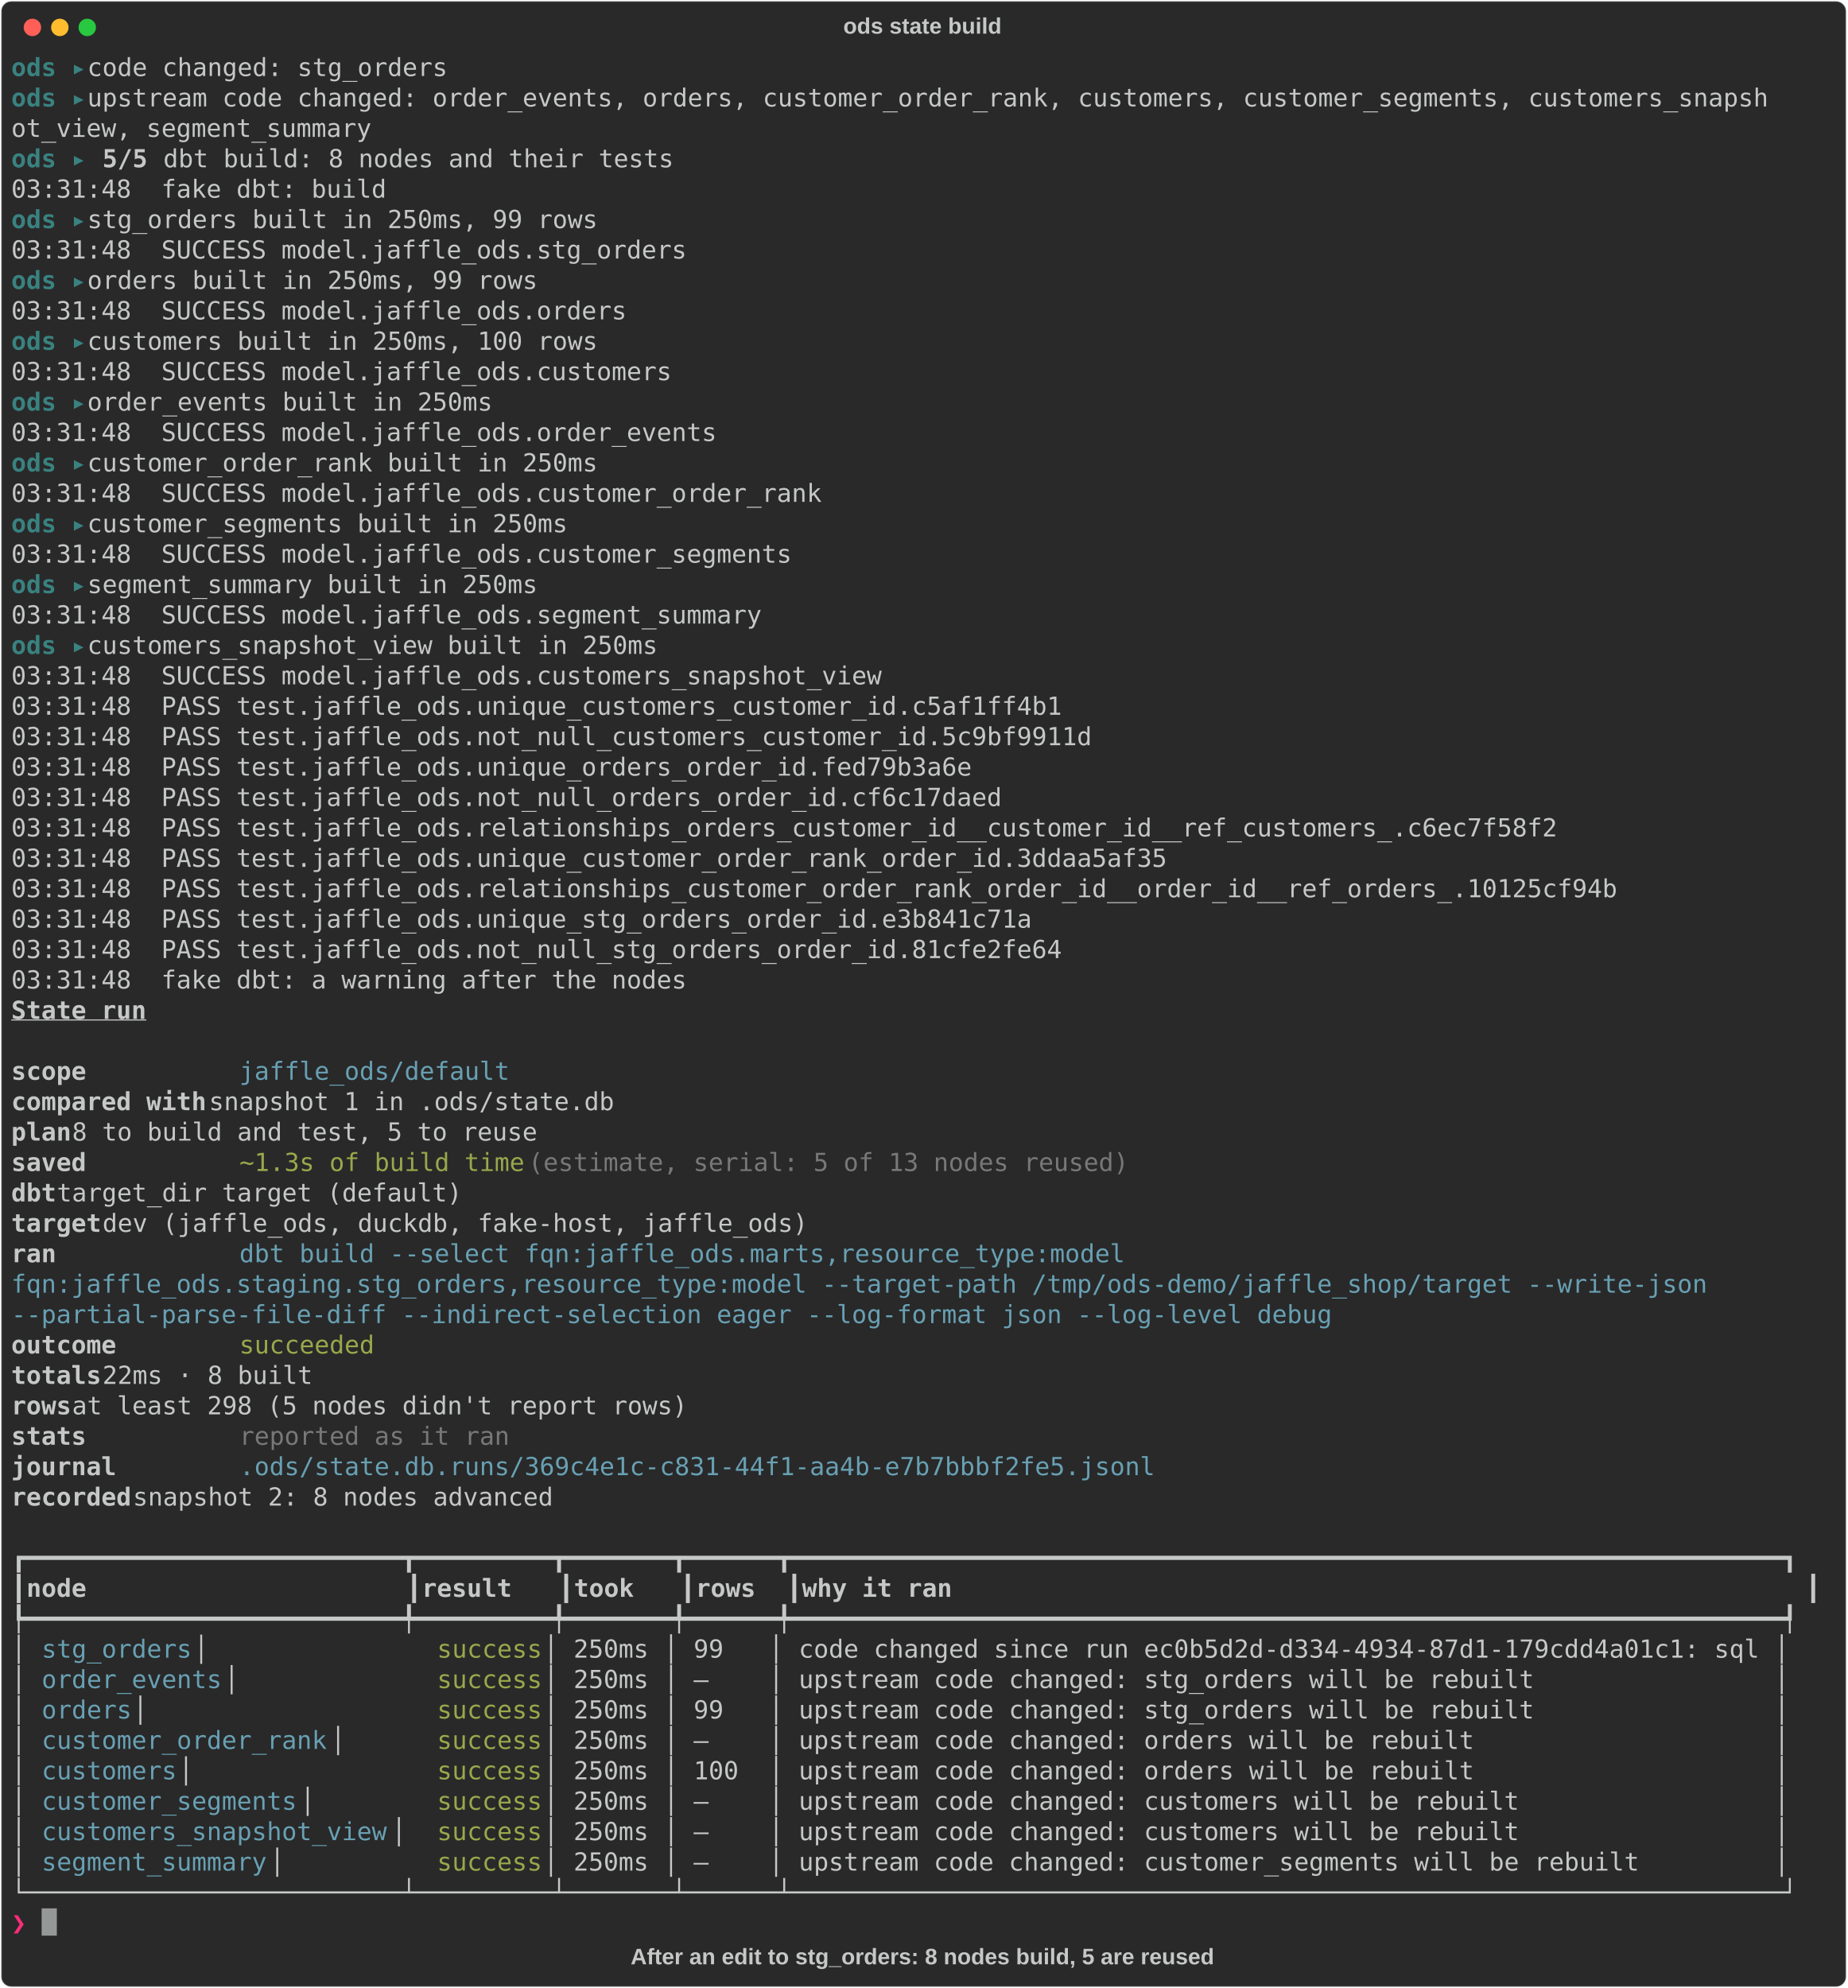
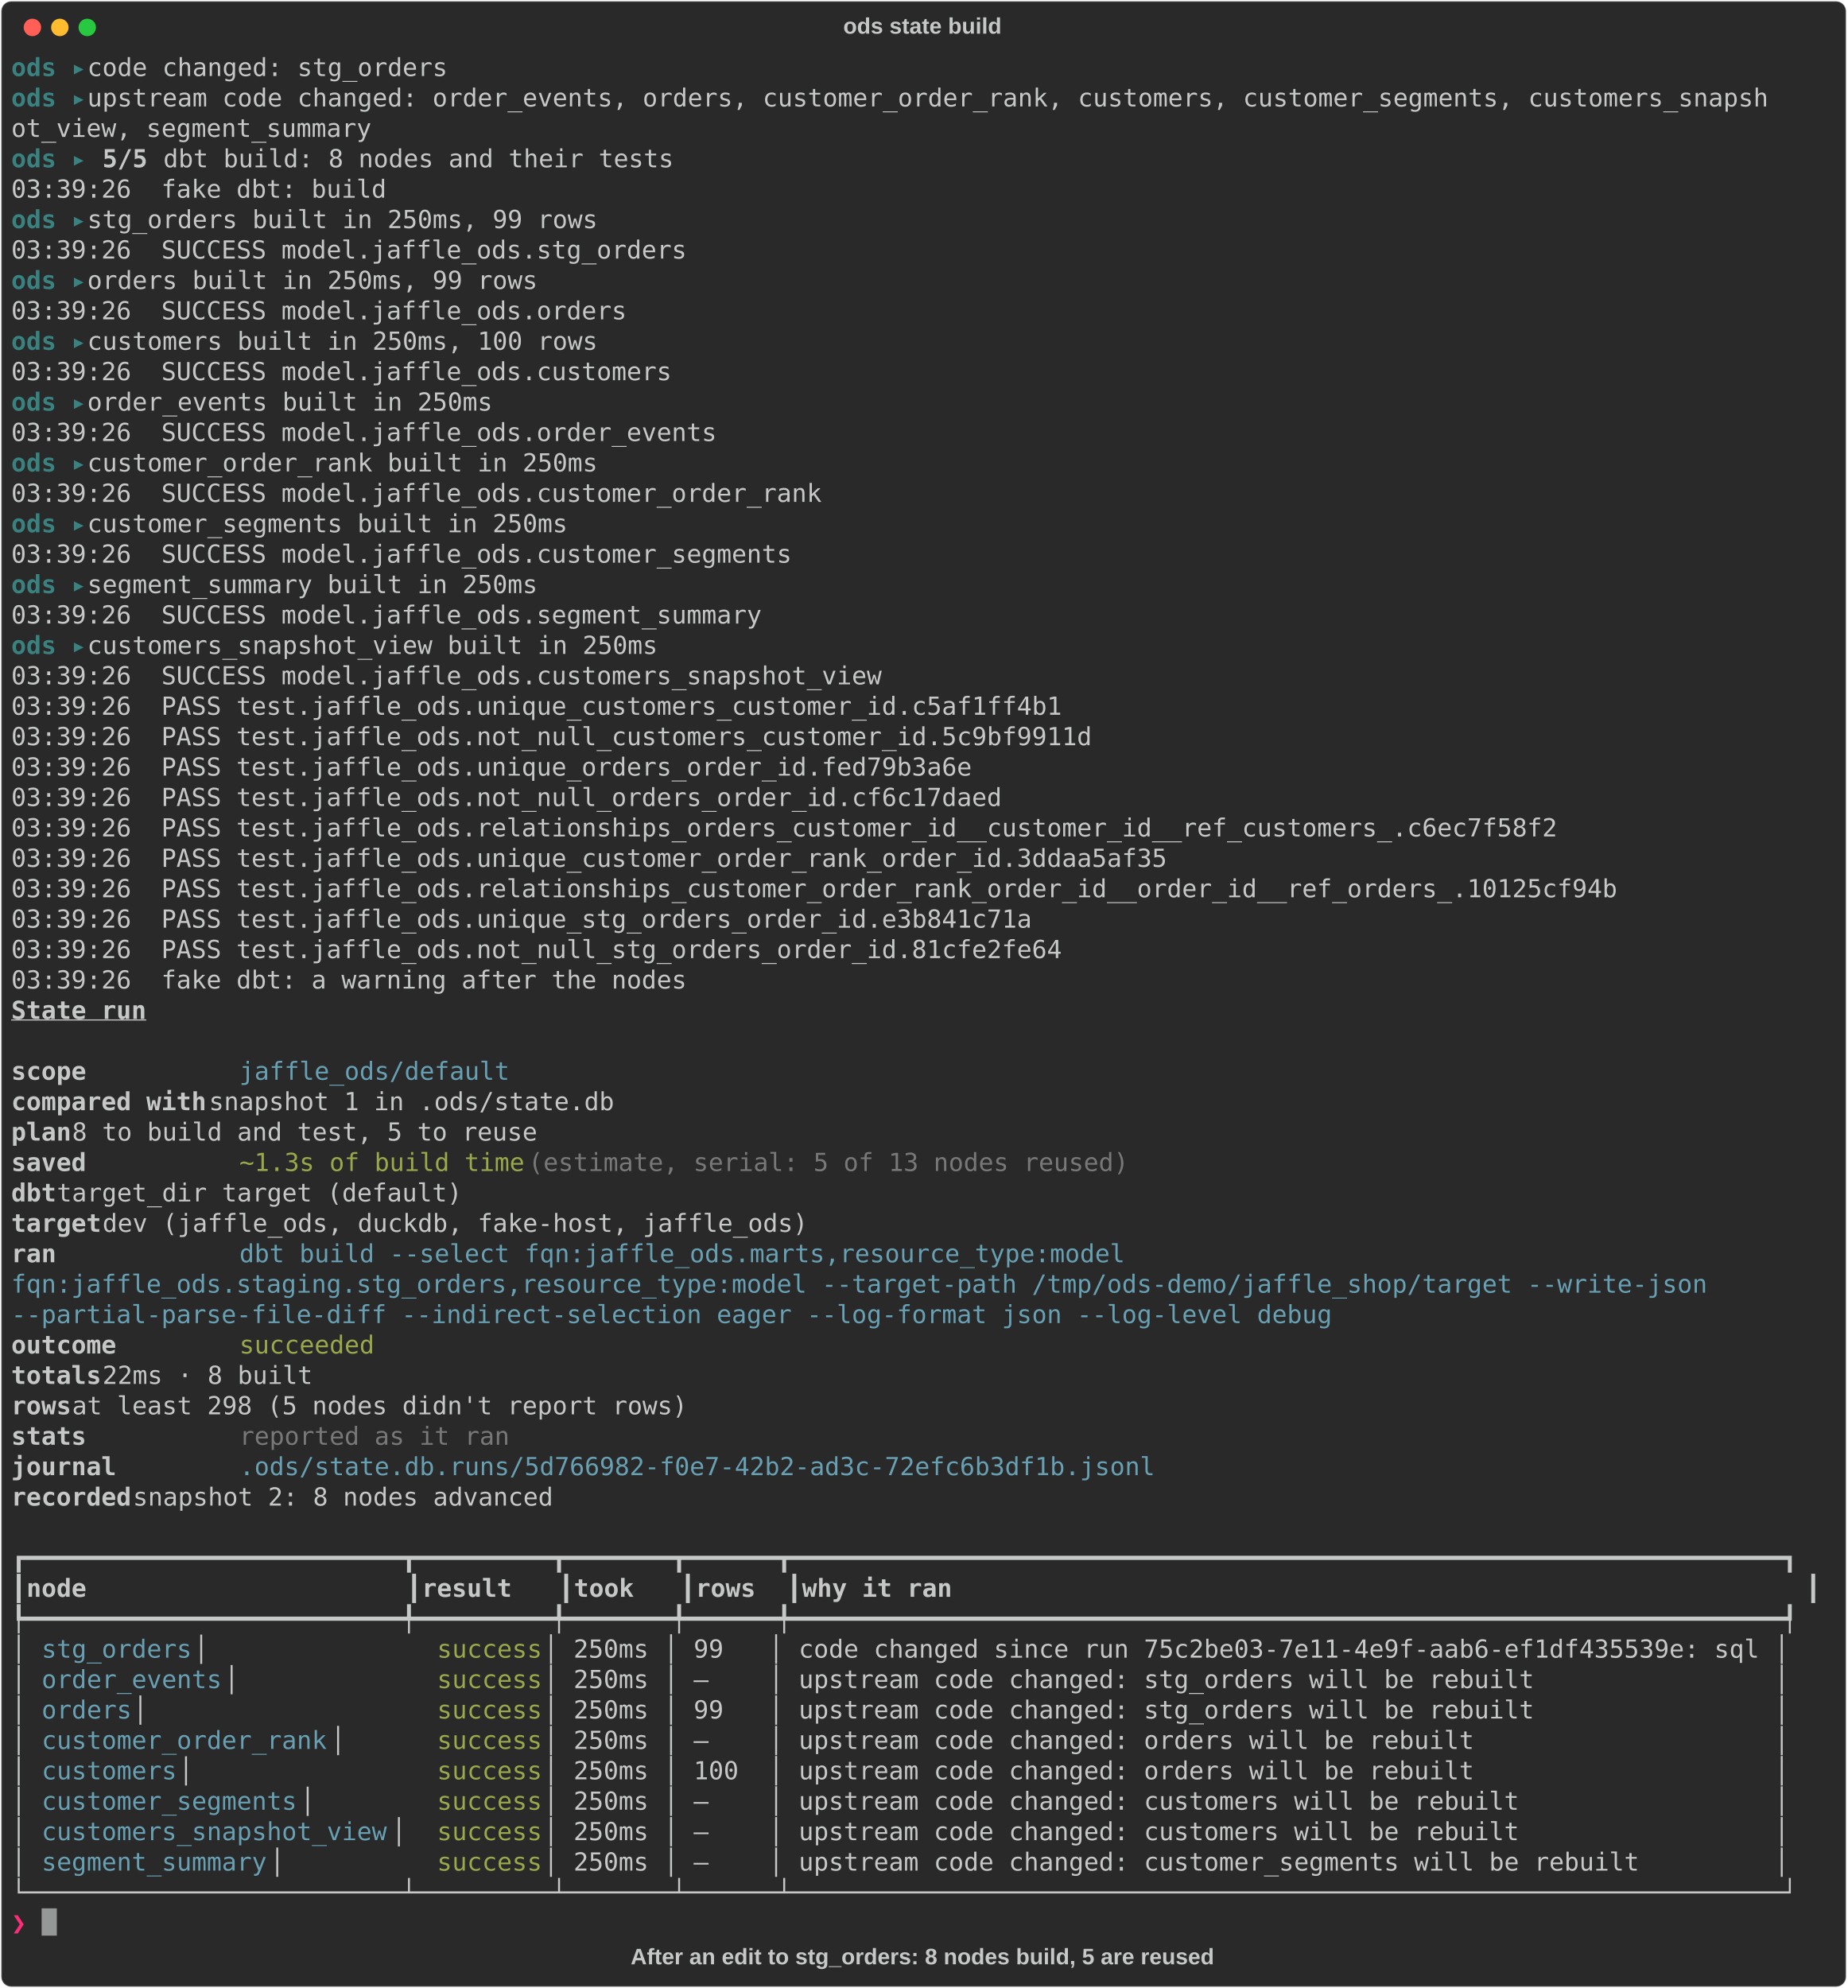
<svg xmlns="http://www.w3.org/2000/svg" class="rich-terminal" viewBox="0 0 1482 1594.8">
  <style>

    @font-face {
        font-family: "Fira Code";
        src: local("FiraCode-Regular"),
                url("https://cdnjs.cloudflare.com/ajax/libs/firacode/6.2.0/woff2/FiraCode-Regular.woff2") format("woff2"),
                url("https://cdnjs.cloudflare.com/ajax/libs/firacode/6.2.0/woff/FiraCode-Regular.woff") format("woff");
        font-style: normal;
        font-weight: 400;
    }
    @font-face {
        font-family: "Fira Code";
        src: local("FiraCode-Bold"),
                url("https://cdnjs.cloudflare.com/ajax/libs/firacode/6.2.0/woff2/FiraCode-Bold.woff2") format("woff2"),
                url("https://cdnjs.cloudflare.com/ajax/libs/firacode/6.2.0/woff/FiraCode-Bold.woff") format("woff");
        font-style: bold;
        font-weight: 700;
    }

    .rich-record-matrix {
        font-family: Fira Code, monospace;
        font-size: 20px;
        line-height: 24.4px;
        font-variant-east-asian: full-width;
    }

    .rich-record-title {
        font-size: 18px;
        font-weight: bold;
        font-family: arial;
    }

    .rich-record-r1 { fill: #398280;font-weight: bold }
.rich-record-r2 { fill: #c5c8c6 }
.rich-record-r3 { fill: #c5c8c6;font-weight: bold }
.rich-record-r4 { fill: #c5c8c6;font-weight: bold;text-decoration: underline; }
.rich-record-r5 { fill: #68a0b3 }
.rich-record-r6 { fill: #98a84b }
.rich-record-r7 { fill: #777877 }
.rich-record-r8 { fill: #ff2c7a;font-weight: bold }
    </style>
  <defs>
    <clipPath id="rich-record-clip-terminal">
      <rect x="0" y="0" width="1463.0" height="1511.8" />
    </clipPath>
    <clipPath id="rich-record-line-0">
      <rect x="0" y="1.5" width="1464" height="24.65" />
    </clipPath>
    <clipPath id="rich-record-line-1">
      <rect x="0" y="25.9" width="1464" height="24.65" />
    </clipPath>
    <clipPath id="rich-record-line-2">
      <rect x="0" y="50.3" width="1464" height="24.65" />
    </clipPath>
    <clipPath id="rich-record-line-3">
      <rect x="0" y="74.7" width="1464" height="24.65" />
    </clipPath>
    <clipPath id="rich-record-line-4">
      <rect x="0" y="99.1" width="1464" height="24.65" />
    </clipPath>
    <clipPath id="rich-record-line-5">
      <rect x="0" y="123.5" width="1464" height="24.65" />
    </clipPath>
    <clipPath id="rich-record-line-6">
      <rect x="0" y="147.9" width="1464" height="24.65" />
    </clipPath>
    <clipPath id="rich-record-line-7">
      <rect x="0" y="172.3" width="1464" height="24.65" />
    </clipPath>
    <clipPath id="rich-record-line-8">
      <rect x="0" y="196.7" width="1464" height="24.65" />
    </clipPath>
    <clipPath id="rich-record-line-9">
      <rect x="0" y="221.1" width="1464" height="24.65" />
    </clipPath>
    <clipPath id="rich-record-line-10">
      <rect x="0" y="245.5" width="1464" height="24.65" />
    </clipPath>
    <clipPath id="rich-record-line-11">
      <rect x="0" y="269.9" width="1464" height="24.65" />
    </clipPath>
    <clipPath id="rich-record-line-12">
      <rect x="0" y="294.3" width="1464" height="24.65" />
    </clipPath>
    <clipPath id="rich-record-line-13">
      <rect x="0" y="318.7" width="1464" height="24.65" />
    </clipPath>
    <clipPath id="rich-record-line-14">
      <rect x="0" y="343.1" width="1464" height="24.65" />
    </clipPath>
    <clipPath id="rich-record-line-15">
      <rect x="0" y="367.5" width="1464" height="24.65" />
    </clipPath>
    <clipPath id="rich-record-line-16">
      <rect x="0" y="391.9" width="1464" height="24.65" />
    </clipPath>
    <clipPath id="rich-record-line-17">
      <rect x="0" y="416.3" width="1464" height="24.65" />
    </clipPath>
    <clipPath id="rich-record-line-18">
      <rect x="0" y="440.7" width="1464" height="24.65" />
    </clipPath>
    <clipPath id="rich-record-line-19">
      <rect x="0" y="465.1" width="1464" height="24.65" />
    </clipPath>
    <clipPath id="rich-record-line-20">
      <rect x="0" y="489.5" width="1464" height="24.65" />
    </clipPath>
    <clipPath id="rich-record-line-21">
      <rect x="0" y="513.9" width="1464" height="24.65" />
    </clipPath>
    <clipPath id="rich-record-line-22">
      <rect x="0" y="538.3" width="1464" height="24.65" />
    </clipPath>
    <clipPath id="rich-record-line-23">
      <rect x="0" y="562.7" width="1464" height="24.65" />
    </clipPath>
    <clipPath id="rich-record-line-24">
      <rect x="0" y="587.1" width="1464" height="24.65" />
    </clipPath>
    <clipPath id="rich-record-line-25">
      <rect x="0" y="611.5" width="1464" height="24.65" />
    </clipPath>
    <clipPath id="rich-record-line-26">
      <rect x="0" y="635.9" width="1464" height="24.65" />
    </clipPath>
    <clipPath id="rich-record-line-27">
      <rect x="0" y="660.3" width="1464" height="24.65" />
    </clipPath>
    <clipPath id="rich-record-line-28">
      <rect x="0" y="684.7" width="1464" height="24.65" />
    </clipPath>
    <clipPath id="rich-record-line-29">
      <rect x="0" y="709.1" width="1464" height="24.65" />
    </clipPath>
    <clipPath id="rich-record-line-30">
      <rect x="0" y="733.5" width="1464" height="24.65" />
    </clipPath>
    <clipPath id="rich-record-line-31">
      <rect x="0" y="757.9" width="1464" height="24.65" />
    </clipPath>
    <clipPath id="rich-record-line-32">
      <rect x="0" y="782.3" width="1464" height="24.65" />
    </clipPath>
    <clipPath id="rich-record-line-33">
      <rect x="0" y="806.7" width="1464" height="24.65" />
    </clipPath>
    <clipPath id="rich-record-line-34">
      <rect x="0" y="831.1" width="1464" height="24.65" />
    </clipPath>
    <clipPath id="rich-record-line-35">
      <rect x="0" y="855.5" width="1464" height="24.65" />
    </clipPath>
    <clipPath id="rich-record-line-36">
      <rect x="0" y="879.9" width="1464" height="24.65" />
    </clipPath>
    <clipPath id="rich-record-line-37">
      <rect x="0" y="904.3" width="1464" height="24.65" />
    </clipPath>
    <clipPath id="rich-record-line-38">
      <rect x="0" y="928.7" width="1464" height="24.65" />
    </clipPath>
    <clipPath id="rich-record-line-39">
      <rect x="0" y="953.1" width="1464" height="24.65" />
    </clipPath>
    <clipPath id="rich-record-line-40">
      <rect x="0" y="977.5" width="1464" height="24.65" />
    </clipPath>
    <clipPath id="rich-record-line-41">
      <rect x="0" y="1001.9" width="1464" height="24.65" />
    </clipPath>
    <clipPath id="rich-record-line-42">
      <rect x="0" y="1026.3" width="1464" height="24.65" />
    </clipPath>
    <clipPath id="rich-record-line-43">
      <rect x="0" y="1050.7" width="1464" height="24.65" />
    </clipPath>
    <clipPath id="rich-record-line-44">
      <rect x="0" y="1075.1" width="1464" height="24.65" />
    </clipPath>
    <clipPath id="rich-record-line-45">
      <rect x="0" y="1099.5" width="1464" height="24.65" />
    </clipPath>
    <clipPath id="rich-record-line-46">
      <rect x="0" y="1123.9" width="1464" height="24.65" />
    </clipPath>
    <clipPath id="rich-record-line-47">
      <rect x="0" y="1148.3" width="1464" height="24.65" />
    </clipPath>
    <clipPath id="rich-record-line-48">
      <rect x="0" y="1172.7" width="1464" height="24.65" />
    </clipPath>
    <clipPath id="rich-record-line-49">
      <rect x="0" y="1197.1" width="1464" height="24.65" />
    </clipPath>
    <clipPath id="rich-record-line-50">
      <rect x="0" y="1221.5" width="1464" height="24.65" />
    </clipPath>
    <clipPath id="rich-record-line-51">
      <rect x="0" y="1245.9" width="1464" height="24.65" />
    </clipPath>
    <clipPath id="rich-record-line-52">
      <rect x="0" y="1270.3" width="1464" height="24.65" />
    </clipPath>
    <clipPath id="rich-record-line-53">
      <rect x="0" y="1294.7" width="1464" height="24.65" />
    </clipPath>
    <clipPath id="rich-record-line-54">
      <rect x="0" y="1319.1" width="1464" height="24.65" />
    </clipPath>
    <clipPath id="rich-record-line-55">
      <rect x="0" y="1343.5" width="1464" height="24.65" />
    </clipPath>
    <clipPath id="rich-record-line-56">
      <rect x="0" y="1367.9" width="1464" height="24.65" />
    </clipPath>
    <clipPath id="rich-record-line-57">
      <rect x="0" y="1392.3" width="1464" height="24.65" />
    </clipPath>
    <clipPath id="rich-record-line-58">
      <rect x="0" y="1416.7" width="1464" height="24.65" />
    </clipPath>
    <clipPath id="rich-record-line-59">
      <rect x="0" y="1441.1" width="1464" height="24.65" />
    </clipPath>
    <clipPath id="rich-record-line-60">
      <rect x="0" y="1465.5" width="1464" height="24.65" />
    </clipPath>
  </defs>
  <rect fill="#292929" stroke="rgba(255,255,255,0.35)" stroke-width="1" x="1" y="1" width="1480" height="1592.8" rx="8" />
  <text class="rich-record-title" fill="#c5c8c6" text-anchor="middle" x="740" y="27">ods state build</text>
  <g transform="translate(26,22)">
    <circle cx="0" cy="0" r="7" fill="#ff5f57" />
    <circle cx="22" cy="0" r="7" fill="#febc2e" />
    <circle cx="44" cy="0" r="7" fill="#28c840" />
  </g>
  <text class="rich-record-title" fill="#c5c8c6" text-anchor="middle" x="740" y="1575.8" font-weight="normal">After an edit to stg_orders: 8 nodes build, 5 are reused</text>
  <g transform="translate(9, 41)" clip-path="url(#rich-record-clip-terminal)">
    <g class="rich-record-matrix">
      <text class="rich-record-r1" x="0" y="20" textLength="61" clip-path="url(#rich-record-line-0)">ods ▸</text>
      <text class="rich-record-r2" x="61" y="20" textLength="1403" clip-path="url(#rich-record-line-0)">   code changed: stg_orders                                                                                        </text>
      <text class="rich-record-r2" x="1464" y="20" textLength="12.2" clip-path="url(#rich-record-line-0)">
</text>
      <text class="rich-record-r1" x="0" y="44.4" textLength="61" clip-path="url(#rich-record-line-1)">ods ▸</text>
      <text class="rich-record-r2" x="61" y="44.4" textLength="1403" clip-path="url(#rich-record-line-1)">   upstream code changed: order_events, orders, customer_order_rank, customers, customer_segments, customers_snapsh</text>
      <text class="rich-record-r2" x="1464" y="44.4" textLength="12.2" clip-path="url(#rich-record-line-1)">
</text>
      <text class="rich-record-r2" x="0" y="68.8" textLength="1464" clip-path="url(#rich-record-line-2)">ot_view, segment_summary                                                                                                </text>
      <text class="rich-record-r2" x="1464" y="68.8" textLength="12.2" clip-path="url(#rich-record-line-2)">
</text>
      <text class="rich-record-r1" x="0" y="93.2" textLength="61" clip-path="url(#rich-record-line-3)">ods ▸</text>
      <text class="rich-record-r3" x="73.2" y="93.2" textLength="48.8" clip-path="url(#rich-record-line-3)">5/5 </text>
      <text class="rich-record-r2" x="122" y="93.2" textLength="1342" clip-path="url(#rich-record-line-3)">dbt build: 8 nodes and their tests                                                                            </text>
      <text class="rich-record-r2" x="1464" y="93.2" textLength="12.2" clip-path="url(#rich-record-line-3)">
</text>
-       <text class="rich-record-r2" x="0" y="117.6" textLength="1464" clip-path="url(#rich-record-line-4)">03:31:48  fake dbt: build                                                                                               </text>
+       <text class="rich-record-r2" x="0" y="117.6" textLength="1464" clip-path="url(#rich-record-line-4)">03:39:26  fake dbt: build                                                                                               </text>
      <text class="rich-record-r2" x="1464" y="117.6" textLength="12.2" clip-path="url(#rich-record-line-4)">
</text>
      <text class="rich-record-r1" x="0" y="142" textLength="61" clip-path="url(#rich-record-line-5)">ods ▸</text>
      <text class="rich-record-r2" x="61" y="142" textLength="1403" clip-path="url(#rich-record-line-5)"> stg_orders built in 250ms, 99 rows                                                                                </text>
      <text class="rich-record-r2" x="1464" y="142" textLength="12.2" clip-path="url(#rich-record-line-5)">
</text>
-       <text class="rich-record-r2" x="0" y="166.4" textLength="1464" clip-path="url(#rich-record-line-6)">03:31:48  SUCCESS model.jaffle_ods.stg_orders                                                                           </text>
+       <text class="rich-record-r2" x="0" y="166.4" textLength="1464" clip-path="url(#rich-record-line-6)">03:39:26  SUCCESS model.jaffle_ods.stg_orders                                                                           </text>
      <text class="rich-record-r2" x="1464" y="166.4" textLength="12.2" clip-path="url(#rich-record-line-6)">
</text>
      <text class="rich-record-r1" x="0" y="190.8" textLength="61" clip-path="url(#rich-record-line-7)">ods ▸</text>
      <text class="rich-record-r2" x="61" y="190.8" textLength="1403" clip-path="url(#rich-record-line-7)"> orders built in 250ms, 99 rows                                                                                    </text>
      <text class="rich-record-r2" x="1464" y="190.8" textLength="12.2" clip-path="url(#rich-record-line-7)">
</text>
-       <text class="rich-record-r2" x="0" y="215.2" textLength="1464" clip-path="url(#rich-record-line-8)">03:31:48  SUCCESS model.jaffle_ods.orders                                                                               </text>
+       <text class="rich-record-r2" x="0" y="215.2" textLength="1464" clip-path="url(#rich-record-line-8)">03:39:26  SUCCESS model.jaffle_ods.orders                                                                               </text>
      <text class="rich-record-r2" x="1464" y="215.2" textLength="12.2" clip-path="url(#rich-record-line-8)">
</text>
      <text class="rich-record-r1" x="0" y="239.6" textLength="61" clip-path="url(#rich-record-line-9)">ods ▸</text>
      <text class="rich-record-r2" x="61" y="239.6" textLength="1403" clip-path="url(#rich-record-line-9)"> customers built in 250ms, 100 rows                                                                                </text>
      <text class="rich-record-r2" x="1464" y="239.6" textLength="12.2" clip-path="url(#rich-record-line-9)">
</text>
-       <text class="rich-record-r2" x="0" y="264" textLength="1464" clip-path="url(#rich-record-line-10)">03:31:48  SUCCESS model.jaffle_ods.customers                                                                            </text>
+       <text class="rich-record-r2" x="0" y="264" textLength="1464" clip-path="url(#rich-record-line-10)">03:39:26  SUCCESS model.jaffle_ods.customers                                                                            </text>
      <text class="rich-record-r2" x="1464" y="264" textLength="12.2" clip-path="url(#rich-record-line-10)">
</text>
      <text class="rich-record-r1" x="0" y="288.4" textLength="61" clip-path="url(#rich-record-line-11)">ods ▸</text>
      <text class="rich-record-r2" x="61" y="288.4" textLength="1403" clip-path="url(#rich-record-line-11)"> order_events built in 250ms                                                                                       </text>
      <text class="rich-record-r2" x="1464" y="288.4" textLength="12.2" clip-path="url(#rich-record-line-11)">
</text>
-       <text class="rich-record-r2" x="0" y="312.8" textLength="1464" clip-path="url(#rich-record-line-12)">03:31:48  SUCCESS model.jaffle_ods.order_events                                                                         </text>
+       <text class="rich-record-r2" x="0" y="312.8" textLength="1464" clip-path="url(#rich-record-line-12)">03:39:26  SUCCESS model.jaffle_ods.order_events                                                                         </text>
      <text class="rich-record-r2" x="1464" y="312.8" textLength="12.2" clip-path="url(#rich-record-line-12)">
</text>
      <text class="rich-record-r1" x="0" y="337.2" textLength="61" clip-path="url(#rich-record-line-13)">ods ▸</text>
      <text class="rich-record-r2" x="61" y="337.2" textLength="1403" clip-path="url(#rich-record-line-13)"> customer_order_rank built in 250ms                                                                                </text>
      <text class="rich-record-r2" x="1464" y="337.2" textLength="12.2" clip-path="url(#rich-record-line-13)">
</text>
-       <text class="rich-record-r2" x="0" y="361.6" textLength="1464" clip-path="url(#rich-record-line-14)">03:31:48  SUCCESS model.jaffle_ods.customer_order_rank                                                                  </text>
+       <text class="rich-record-r2" x="0" y="361.6" textLength="1464" clip-path="url(#rich-record-line-14)">03:39:26  SUCCESS model.jaffle_ods.customer_order_rank                                                                  </text>
      <text class="rich-record-r2" x="1464" y="361.6" textLength="12.2" clip-path="url(#rich-record-line-14)">
</text>
      <text class="rich-record-r1" x="0" y="386" textLength="61" clip-path="url(#rich-record-line-15)">ods ▸</text>
      <text class="rich-record-r2" x="61" y="386" textLength="1403" clip-path="url(#rich-record-line-15)"> customer_segments built in 250ms                                                                                  </text>
      <text class="rich-record-r2" x="1464" y="386" textLength="12.2" clip-path="url(#rich-record-line-15)">
</text>
-       <text class="rich-record-r2" x="0" y="410.4" textLength="1464" clip-path="url(#rich-record-line-16)">03:31:48  SUCCESS model.jaffle_ods.customer_segments                                                                    </text>
+       <text class="rich-record-r2" x="0" y="410.4" textLength="1464" clip-path="url(#rich-record-line-16)">03:39:26  SUCCESS model.jaffle_ods.customer_segments                                                                    </text>
      <text class="rich-record-r2" x="1464" y="410.4" textLength="12.2" clip-path="url(#rich-record-line-16)">
</text>
      <text class="rich-record-r1" x="0" y="434.8" textLength="61" clip-path="url(#rich-record-line-17)">ods ▸</text>
      <text class="rich-record-r2" x="61" y="434.8" textLength="1403" clip-path="url(#rich-record-line-17)"> segment_summary built in 250ms                                                                                    </text>
      <text class="rich-record-r2" x="1464" y="434.8" textLength="12.2" clip-path="url(#rich-record-line-17)">
</text>
-       <text class="rich-record-r2" x="0" y="459.2" textLength="1464" clip-path="url(#rich-record-line-18)">03:31:48  SUCCESS model.jaffle_ods.segment_summary                                                                      </text>
+       <text class="rich-record-r2" x="0" y="459.2" textLength="1464" clip-path="url(#rich-record-line-18)">03:39:26  SUCCESS model.jaffle_ods.segment_summary                                                                      </text>
      <text class="rich-record-r2" x="1464" y="459.2" textLength="12.2" clip-path="url(#rich-record-line-18)">
</text>
      <text class="rich-record-r1" x="0" y="483.6" textLength="61" clip-path="url(#rich-record-line-19)">ods ▸</text>
      <text class="rich-record-r2" x="61" y="483.6" textLength="1403" clip-path="url(#rich-record-line-19)"> customers_snapshot_view built in 250ms                                                                            </text>
      <text class="rich-record-r2" x="1464" y="483.6" textLength="12.2" clip-path="url(#rich-record-line-19)">
</text>
-       <text class="rich-record-r2" x="0" y="508" textLength="1464" clip-path="url(#rich-record-line-20)">03:31:48  SUCCESS model.jaffle_ods.customers_snapshot_view                                                              </text>
+       <text class="rich-record-r2" x="0" y="508" textLength="1464" clip-path="url(#rich-record-line-20)">03:39:26  SUCCESS model.jaffle_ods.customers_snapshot_view                                                              </text>
      <text class="rich-record-r2" x="1464" y="508" textLength="12.2" clip-path="url(#rich-record-line-20)">
</text>
-       <text class="rich-record-r2" x="0" y="532.4" textLength="1464" clip-path="url(#rich-record-line-21)">03:31:48  PASS test.jaffle_ods.unique_customers_customer_id.c5af1ff4b1                                                  </text>
+       <text class="rich-record-r2" x="0" y="532.4" textLength="1464" clip-path="url(#rich-record-line-21)">03:39:26  PASS test.jaffle_ods.unique_customers_customer_id.c5af1ff4b1                                                  </text>
      <text class="rich-record-r2" x="1464" y="532.4" textLength="12.2" clip-path="url(#rich-record-line-21)">
</text>
-       <text class="rich-record-r2" x="0" y="556.8" textLength="1464" clip-path="url(#rich-record-line-22)">03:31:48  PASS test.jaffle_ods.not_null_customers_customer_id.5c9bf9911d                                                </text>
+       <text class="rich-record-r2" x="0" y="556.8" textLength="1464" clip-path="url(#rich-record-line-22)">03:39:26  PASS test.jaffle_ods.not_null_customers_customer_id.5c9bf9911d                                                </text>
      <text class="rich-record-r2" x="1464" y="556.8" textLength="12.2" clip-path="url(#rich-record-line-22)">
</text>
-       <text class="rich-record-r2" x="0" y="581.2" textLength="1464" clip-path="url(#rich-record-line-23)">03:31:48  PASS test.jaffle_ods.unique_orders_order_id.fed79b3a6e                                                        </text>
+       <text class="rich-record-r2" x="0" y="581.2" textLength="1464" clip-path="url(#rich-record-line-23)">03:39:26  PASS test.jaffle_ods.unique_orders_order_id.fed79b3a6e                                                        </text>
      <text class="rich-record-r2" x="1464" y="581.2" textLength="12.2" clip-path="url(#rich-record-line-23)">
</text>
-       <text class="rich-record-r2" x="0" y="605.6" textLength="1464" clip-path="url(#rich-record-line-24)">03:31:48  PASS test.jaffle_ods.not_null_orders_order_id.cf6c17daed                                                      </text>
+       <text class="rich-record-r2" x="0" y="605.6" textLength="1464" clip-path="url(#rich-record-line-24)">03:39:26  PASS test.jaffle_ods.not_null_orders_order_id.cf6c17daed                                                      </text>
      <text class="rich-record-r2" x="1464" y="605.6" textLength="12.2" clip-path="url(#rich-record-line-24)">
</text>
-       <text class="rich-record-r2" x="0" y="630" textLength="1464" clip-path="url(#rich-record-line-25)">03:31:48  PASS test.jaffle_ods.relationships_orders_customer_id__customer_id__ref_customers_.c6ec7f58f2                 </text>
+       <text class="rich-record-r2" x="0" y="630" textLength="1464" clip-path="url(#rich-record-line-25)">03:39:26  PASS test.jaffle_ods.relationships_orders_customer_id__customer_id__ref_customers_.c6ec7f58f2                 </text>
      <text class="rich-record-r2" x="1464" y="630" textLength="12.2" clip-path="url(#rich-record-line-25)">
</text>
-       <text class="rich-record-r2" x="0" y="654.4" textLength="1464" clip-path="url(#rich-record-line-26)">03:31:48  PASS test.jaffle_ods.unique_customer_order_rank_order_id.3ddaa5af35                                           </text>
+       <text class="rich-record-r2" x="0" y="654.4" textLength="1464" clip-path="url(#rich-record-line-26)">03:39:26  PASS test.jaffle_ods.unique_customer_order_rank_order_id.3ddaa5af35                                           </text>
      <text class="rich-record-r2" x="1464" y="654.4" textLength="12.2" clip-path="url(#rich-record-line-26)">
</text>
-       <text class="rich-record-r2" x="0" y="678.8" textLength="1464" clip-path="url(#rich-record-line-27)">03:31:48  PASS test.jaffle_ods.relationships_customer_order_rank_order_id__order_id__ref_orders_.10125cf94b             </text>
+       <text class="rich-record-r2" x="0" y="678.8" textLength="1464" clip-path="url(#rich-record-line-27)">03:39:26  PASS test.jaffle_ods.relationships_customer_order_rank_order_id__order_id__ref_orders_.10125cf94b             </text>
      <text class="rich-record-r2" x="1464" y="678.8" textLength="12.2" clip-path="url(#rich-record-line-27)">
</text>
-       <text class="rich-record-r2" x="0" y="703.2" textLength="1464" clip-path="url(#rich-record-line-28)">03:31:48  PASS test.jaffle_ods.unique_stg_orders_order_id.e3b841c71a                                                    </text>
+       <text class="rich-record-r2" x="0" y="703.2" textLength="1464" clip-path="url(#rich-record-line-28)">03:39:26  PASS test.jaffle_ods.unique_stg_orders_order_id.e3b841c71a                                                    </text>
      <text class="rich-record-r2" x="1464" y="703.2" textLength="12.2" clip-path="url(#rich-record-line-28)">
</text>
-       <text class="rich-record-r2" x="0" y="727.6" textLength="1464" clip-path="url(#rich-record-line-29)">03:31:48  PASS test.jaffle_ods.not_null_stg_orders_order_id.81cfe2fe64                                                  </text>
+       <text class="rich-record-r2" x="0" y="727.6" textLength="1464" clip-path="url(#rich-record-line-29)">03:39:26  PASS test.jaffle_ods.not_null_stg_orders_order_id.81cfe2fe64                                                  </text>
      <text class="rich-record-r2" x="1464" y="727.6" textLength="12.2" clip-path="url(#rich-record-line-29)">
</text>
-       <text class="rich-record-r2" x="0" y="752" textLength="1464" clip-path="url(#rich-record-line-30)">03:31:48  fake dbt: a warning after the nodes                                                                           </text>
+       <text class="rich-record-r2" x="0" y="752" textLength="1464" clip-path="url(#rich-record-line-30)">03:39:26  fake dbt: a warning after the nodes                                                                           </text>
      <text class="rich-record-r2" x="1464" y="752" textLength="12.2" clip-path="url(#rich-record-line-30)">
</text>
      <text class="rich-record-r4" x="0" y="776.4" textLength="109.8" clip-path="url(#rich-record-line-31)">State run</text>
      <text class="rich-record-r2" x="1464" y="776.4" textLength="12.2" clip-path="url(#rich-record-line-31)">
</text>
      <text class="rich-record-r2" x="1464" y="800.8" textLength="12.2" clip-path="url(#rich-record-line-32)">
</text>
      <text class="rich-record-r3" x="0" y="825.2" textLength="61" clip-path="url(#rich-record-line-33)">scope</text>
      <text class="rich-record-r5" x="183" y="825.2" textLength="219.6" clip-path="url(#rich-record-line-33)">jaffle_ods/default</text>
      <text class="rich-record-r2" x="1464" y="825.2" textLength="12.2" clip-path="url(#rich-record-line-33)">
</text>
      <text class="rich-record-r3" x="0" y="849.6" textLength="158.6" clip-path="url(#rich-record-line-34)">compared with</text>
      <text class="rich-record-r2" x="158.6" y="849.6" textLength="1305.4" clip-path="url(#rich-record-line-34)">  snapshot 1 in .ods/state.db                                                                              </text>
      <text class="rich-record-r2" x="1464" y="849.6" textLength="12.2" clip-path="url(#rich-record-line-34)">
</text>
      <text class="rich-record-r3" x="0" y="874" textLength="48.8" clip-path="url(#rich-record-line-35)">plan</text>
      <text class="rich-record-r2" x="48.8" y="874" textLength="1415.2" clip-path="url(#rich-record-line-35)">           8 to build and test, 5 to reuse                                                                          </text>
      <text class="rich-record-r2" x="1464" y="874" textLength="12.2" clip-path="url(#rich-record-line-35)">
</text>
      <text class="rich-record-r3" x="0" y="898.4" textLength="61" clip-path="url(#rich-record-line-36)">saved</text>
      <text class="rich-record-r6" x="183" y="898.4" textLength="231.8" clip-path="url(#rich-record-line-36)">~1.3s of build time</text>
      <text class="rich-record-r7" x="414.8" y="898.4" textLength="500.2" clip-path="url(#rich-record-line-36)"> (estimate, serial: 5 of 13 nodes reused)</text>
      <text class="rich-record-r2" x="1464" y="898.4" textLength="12.2" clip-path="url(#rich-record-line-36)">
</text>
      <text class="rich-record-r3" x="0" y="922.8" textLength="36.6" clip-path="url(#rich-record-line-37)">dbt</text>
      <text class="rich-record-r2" x="36.6" y="922.8" textLength="1427.4" clip-path="url(#rich-record-line-37)">            target_dir target (default)                                                                              </text>
      <text class="rich-record-r2" x="1464" y="922.8" textLength="12.2" clip-path="url(#rich-record-line-37)">
</text>
      <text class="rich-record-r3" x="0" y="947.2" textLength="73.2" clip-path="url(#rich-record-line-38)">target</text>
      <text class="rich-record-r2" x="73.2" y="947.2" textLength="1390.8" clip-path="url(#rich-record-line-38)">         dev (jaffle_ods, duckdb, fake-host, jaffle_ods)                                                          </text>
      <text class="rich-record-r2" x="1464" y="947.2" textLength="12.2" clip-path="url(#rich-record-line-38)">
</text>
      <text class="rich-record-r3" x="0" y="971.6" textLength="36.6" clip-path="url(#rich-record-line-39)">ran</text>
      <text class="rich-record-r5" x="183" y="971.6" textLength="732" clip-path="url(#rich-record-line-39)">dbt build --select fqn:jaffle_ods.marts,resource_type:model </text>
      <text class="rich-record-r2" x="1464" y="971.6" textLength="12.2" clip-path="url(#rich-record-line-39)">
</text>
      <text class="rich-record-r5" x="0" y="996" textLength="1390.8" clip-path="url(#rich-record-line-40)">fqn:jaffle_ods.staging.stg_orders,resource_type:model --target-path /tmp/ods-demo/jaffle_shop/target --write-json </text>
      <text class="rich-record-r2" x="1464" y="996" textLength="12.2" clip-path="url(#rich-record-line-40)">
</text>
      <text class="rich-record-r5" x="0" y="1020.4" textLength="1073.6" clip-path="url(#rich-record-line-41)">--partial-parse-file-diff --indirect-selection eager --log-format json --log-level debug</text>
      <text class="rich-record-r2" x="1464" y="1020.4" textLength="12.2" clip-path="url(#rich-record-line-41)">
</text>
      <text class="rich-record-r3" x="0" y="1044.8" textLength="85.4" clip-path="url(#rich-record-line-42)">outcome</text>
      <text class="rich-record-r6" x="183" y="1044.8" textLength="109.8" clip-path="url(#rich-record-line-42)">succeeded</text>
      <text class="rich-record-r2" x="1464" y="1044.8" textLength="12.2" clip-path="url(#rich-record-line-42)">
</text>
      <text class="rich-record-r3" x="0" y="1069.2" textLength="73.2" clip-path="url(#rich-record-line-43)">totals</text>
      <text class="rich-record-r2" x="73.2" y="1069.2" textLength="1390.8" clip-path="url(#rich-record-line-43)">         22ms · 8 built                                                                                           </text>
      <text class="rich-record-r2" x="1464" y="1069.2" textLength="12.2" clip-path="url(#rich-record-line-43)">
</text>
      <text class="rich-record-r3" x="0" y="1093.6" textLength="48.8" clip-path="url(#rich-record-line-44)">rows</text>
      <text class="rich-record-r2" x="48.8" y="1093.6" textLength="1415.2" clip-path="url(#rich-record-line-44)">           at least 298 (5 nodes didn't report rows)                                                                </text>
      <text class="rich-record-r2" x="1464" y="1093.6" textLength="12.2" clip-path="url(#rich-record-line-44)">
</text>
      <text class="rich-record-r3" x="0" y="1118" textLength="61" clip-path="url(#rich-record-line-45)">stats</text>
      <text class="rich-record-r7" x="183" y="1118" textLength="219.6" clip-path="url(#rich-record-line-45)">reported as it ran</text>
      <text class="rich-record-r2" x="1464" y="1118" textLength="12.2" clip-path="url(#rich-record-line-45)">
</text>
      <text class="rich-record-r3" x="0" y="1142.4" textLength="85.4" clip-path="url(#rich-record-line-46)">journal</text>
-       <text class="rich-record-r5" x="183" y="1142.4" textLength="744.2" clip-path="url(#rich-record-line-46)">.ods/state.db.runs/369c4e1c-c831-44f1-aa4b-e7b7bbbf2fe5.jsonl</text>
+       <text class="rich-record-r5" x="183" y="1142.4" textLength="744.2" clip-path="url(#rich-record-line-46)">.ods/state.db.runs/5d766982-f0e7-42b2-ad3c-72efc6b3df1b.jsonl</text>
      <text class="rich-record-r2" x="1464" y="1142.4" textLength="12.2" clip-path="url(#rich-record-line-46)">
</text>
      <text class="rich-record-r3" x="0" y="1166.8" textLength="97.6" clip-path="url(#rich-record-line-47)">recorded</text>
      <text class="rich-record-r2" x="97.6" y="1166.8" textLength="1366.4" clip-path="url(#rich-record-line-47)">       snapshot 2: 8 nodes advanced                                                                             </text>
      <text class="rich-record-r2" x="1464" y="1166.8" textLength="12.2" clip-path="url(#rich-record-line-47)">
</text>
      <text class="rich-record-r2" x="1464" y="1191.2" textLength="12.2" clip-path="url(#rich-record-line-48)">
</text>
      <text class="rich-record-r2" x="0" y="1215.6" textLength="1464" clip-path="url(#rich-record-line-49)">┏━━━━━━━━━━━━━━━━━━━━━━━━━┳━━━━━━━━━┳━━━━━━━┳━━━━━━┳━━━━━━━━━━━━━━━━━━━━━━━━━━━━━━━━━━━━━━━━━━━━━━━━━━━━━━━━━━━━━━━━━━┓ </text>
      <text class="rich-record-r2" x="1464" y="1215.6" textLength="12.2" clip-path="url(#rich-record-line-49)">
</text>
      <text class="rich-record-r2" x="0" y="1240" textLength="12.2" clip-path="url(#rich-record-line-50)">┃</text>
      <text class="rich-record-r3" x="12.2" y="1240" textLength="305" clip-path="url(#rich-record-line-50)"> node                    </text>
      <text class="rich-record-r2" x="317.2" y="1240" textLength="12.2" clip-path="url(#rich-record-line-50)">┃</text>
      <text class="rich-record-r3" x="329.4" y="1240" textLength="109.8" clip-path="url(#rich-record-line-50)"> result  </text>
      <text class="rich-record-r2" x="439.2" y="1240" textLength="12.2" clip-path="url(#rich-record-line-50)">┃</text>
      <text class="rich-record-r3" x="451.4" y="1240" textLength="85.4" clip-path="url(#rich-record-line-50)"> took  </text>
      <text class="rich-record-r2" x="536.8" y="1240" textLength="12.2" clip-path="url(#rich-record-line-50)">┃</text>
      <text class="rich-record-r3" x="549" y="1240" textLength="73.2" clip-path="url(#rich-record-line-50)"> rows </text>
      <text class="rich-record-r2" x="622.2" y="1240" textLength="12.2" clip-path="url(#rich-record-line-50)">┃</text>
      <text class="rich-record-r3" x="634.4" y="1240" textLength="805.2" clip-path="url(#rich-record-line-50)"> why it ran                                                       </text>
      <text class="rich-record-r2" x="1439.6" y="1240" textLength="24.4" clip-path="url(#rich-record-line-50)">┃ </text>
      <text class="rich-record-r2" x="1464" y="1240" textLength="12.2" clip-path="url(#rich-record-line-50)">
</text>
      <text class="rich-record-r2" x="0" y="1264.4" textLength="1464" clip-path="url(#rich-record-line-51)">┡━━━━━━━━━━━━━━━━━━━━━━━━━╇━━━━━━━━━╇━━━━━━━╇━━━━━━╇━━━━━━━━━━━━━━━━━━━━━━━━━━━━━━━━━━━━━━━━━━━━━━━━━━━━━━━━━━━━━━━━━━┩ </text>
      <text class="rich-record-r2" x="1464" y="1264.4" textLength="12.2" clip-path="url(#rich-record-line-51)">
</text>
      <text class="rich-record-r2" x="0" y="1288.8" textLength="24.4" clip-path="url(#rich-record-line-52)">│ </text>
      <text class="rich-record-r5" x="24.4" y="1288.8" textLength="122" clip-path="url(#rich-record-line-52)">stg_orders</text>
      <text class="rich-record-r2" x="146.4" y="1288.8" textLength="195.2" clip-path="url(#rich-record-line-52)">              │ </text>
      <text class="rich-record-r6" x="341.6" y="1288.8" textLength="85.4" clip-path="url(#rich-record-line-52)">success</text>
-       <text class="rich-record-r2" x="427" y="1288.8" textLength="1037" clip-path="url(#rich-record-line-52)"> │ 250ms │ 99   │ code changed since run ec0b5d2d-d334-4934-87d1-179cdd4a01c1: sql │ </text>
+       <text class="rich-record-r2" x="427" y="1288.8" textLength="1037" clip-path="url(#rich-record-line-52)"> │ 250ms │ 99   │ code changed since run 75c2be03-7e11-4e9f-aab6-ef1df435539e: sql │ </text>
      <text class="rich-record-r2" x="1464" y="1288.8" textLength="12.2" clip-path="url(#rich-record-line-52)">
</text>
      <text class="rich-record-r2" x="0" y="1313.2" textLength="24.4" clip-path="url(#rich-record-line-53)">│ </text>
      <text class="rich-record-r5" x="24.4" y="1313.2" textLength="146.4" clip-path="url(#rich-record-line-53)">order_events</text>
      <text class="rich-record-r2" x="170.8" y="1313.2" textLength="170.8" clip-path="url(#rich-record-line-53)">            │ </text>
      <text class="rich-record-r6" x="341.6" y="1313.2" textLength="85.4" clip-path="url(#rich-record-line-53)">success</text>
      <text class="rich-record-r2" x="427" y="1313.2" textLength="1037" clip-path="url(#rich-record-line-53)"> │ 250ms │ —    │ upstream code changed: stg_orders will be rebuilt                │ </text>
      <text class="rich-record-r2" x="1464" y="1313.2" textLength="12.2" clip-path="url(#rich-record-line-53)">
</text>
      <text class="rich-record-r2" x="0" y="1337.6" textLength="24.4" clip-path="url(#rich-record-line-54)">│ </text>
      <text class="rich-record-r5" x="24.4" y="1337.6" textLength="73.2" clip-path="url(#rich-record-line-54)">orders</text>
      <text class="rich-record-r2" x="97.6" y="1337.6" textLength="244" clip-path="url(#rich-record-line-54)">                  │ </text>
      <text class="rich-record-r6" x="341.6" y="1337.6" textLength="85.4" clip-path="url(#rich-record-line-54)">success</text>
      <text class="rich-record-r2" x="427" y="1337.6" textLength="1037" clip-path="url(#rich-record-line-54)"> │ 250ms │ 99   │ upstream code changed: stg_orders will be rebuilt                │ </text>
      <text class="rich-record-r2" x="1464" y="1337.6" textLength="12.2" clip-path="url(#rich-record-line-54)">
</text>
      <text class="rich-record-r2" x="0" y="1362" textLength="24.4" clip-path="url(#rich-record-line-55)">│ </text>
      <text class="rich-record-r5" x="24.4" y="1362" textLength="231.8" clip-path="url(#rich-record-line-55)">customer_order_rank</text>
      <text class="rich-record-r2" x="256.2" y="1362" textLength="85.4" clip-path="url(#rich-record-line-55)">     │ </text>
      <text class="rich-record-r6" x="341.6" y="1362" textLength="85.4" clip-path="url(#rich-record-line-55)">success</text>
      <text class="rich-record-r2" x="427" y="1362" textLength="1037" clip-path="url(#rich-record-line-55)"> │ 250ms │ —    │ upstream code changed: orders will be rebuilt                    │ </text>
      <text class="rich-record-r2" x="1464" y="1362" textLength="12.2" clip-path="url(#rich-record-line-55)">
</text>
      <text class="rich-record-r2" x="0" y="1386.4" textLength="24.4" clip-path="url(#rich-record-line-56)">│ </text>
      <text class="rich-record-r5" x="24.4" y="1386.4" textLength="109.8" clip-path="url(#rich-record-line-56)">customers</text>
      <text class="rich-record-r2" x="134.2" y="1386.4" textLength="207.4" clip-path="url(#rich-record-line-56)">               │ </text>
      <text class="rich-record-r6" x="341.6" y="1386.4" textLength="85.4" clip-path="url(#rich-record-line-56)">success</text>
      <text class="rich-record-r2" x="427" y="1386.4" textLength="1037" clip-path="url(#rich-record-line-56)"> │ 250ms │ 100  │ upstream code changed: orders will be rebuilt                    │ </text>
      <text class="rich-record-r2" x="1464" y="1386.4" textLength="12.2" clip-path="url(#rich-record-line-56)">
</text>
      <text class="rich-record-r2" x="0" y="1410.8" textLength="24.4" clip-path="url(#rich-record-line-57)">│ </text>
      <text class="rich-record-r5" x="24.4" y="1410.8" textLength="207.4" clip-path="url(#rich-record-line-57)">customer_segments</text>
      <text class="rich-record-r2" x="231.8" y="1410.8" textLength="109.8" clip-path="url(#rich-record-line-57)">       │ </text>
      <text class="rich-record-r6" x="341.6" y="1410.8" textLength="85.4" clip-path="url(#rich-record-line-57)">success</text>
      <text class="rich-record-r2" x="427" y="1410.8" textLength="1037" clip-path="url(#rich-record-line-57)"> │ 250ms │ —    │ upstream code changed: customers will be rebuilt                 │ </text>
      <text class="rich-record-r2" x="1464" y="1410.8" textLength="12.2" clip-path="url(#rich-record-line-57)">
</text>
      <text class="rich-record-r2" x="0" y="1435.2" textLength="24.4" clip-path="url(#rich-record-line-58)">│ </text>
      <text class="rich-record-r5" x="24.4" y="1435.2" textLength="280.6" clip-path="url(#rich-record-line-58)">customers_snapshot_view</text>
      <text class="rich-record-r2" x="305" y="1435.2" textLength="36.6" clip-path="url(#rich-record-line-58)"> │ </text>
      <text class="rich-record-r6" x="341.6" y="1435.2" textLength="85.4" clip-path="url(#rich-record-line-58)">success</text>
      <text class="rich-record-r2" x="427" y="1435.2" textLength="1037" clip-path="url(#rich-record-line-58)"> │ 250ms │ —    │ upstream code changed: customers will be rebuilt                 │ </text>
      <text class="rich-record-r2" x="1464" y="1435.2" textLength="12.2" clip-path="url(#rich-record-line-58)">
</text>
      <text class="rich-record-r2" x="0" y="1459.6" textLength="24.4" clip-path="url(#rich-record-line-59)">│ </text>
      <text class="rich-record-r5" x="24.4" y="1459.6" textLength="183" clip-path="url(#rich-record-line-59)">segment_summary</text>
      <text class="rich-record-r2" x="207.4" y="1459.6" textLength="134.2" clip-path="url(#rich-record-line-59)">         │ </text>
      <text class="rich-record-r6" x="341.6" y="1459.6" textLength="85.4" clip-path="url(#rich-record-line-59)">success</text>
      <text class="rich-record-r2" x="427" y="1459.6" textLength="1037" clip-path="url(#rich-record-line-59)"> │ 250ms │ —    │ upstream code changed: customer_segments will be rebuilt         │ </text>
      <text class="rich-record-r2" x="1464" y="1459.6" textLength="12.2" clip-path="url(#rich-record-line-59)">
</text>
      <text class="rich-record-r2" x="0" y="1484" textLength="1464" clip-path="url(#rich-record-line-60)">└─────────────────────────┴─────────┴───────┴──────┴──────────────────────────────────────────────────────────────────┘ </text>
      <text class="rich-record-r2" x="1464" y="1484" textLength="12.2" clip-path="url(#rich-record-line-60)">
</text>
      <text class="rich-record-r8" x="0" y="1508.4" textLength="12.2" clip-path="url(#rich-record-line-61)">❯</text>
      <rect x="24.4" y="1489.9" width="12.2" height="24.65" fill="#c5c8c6" opacity="0.7" />
    </g>
  </g>
</svg>
